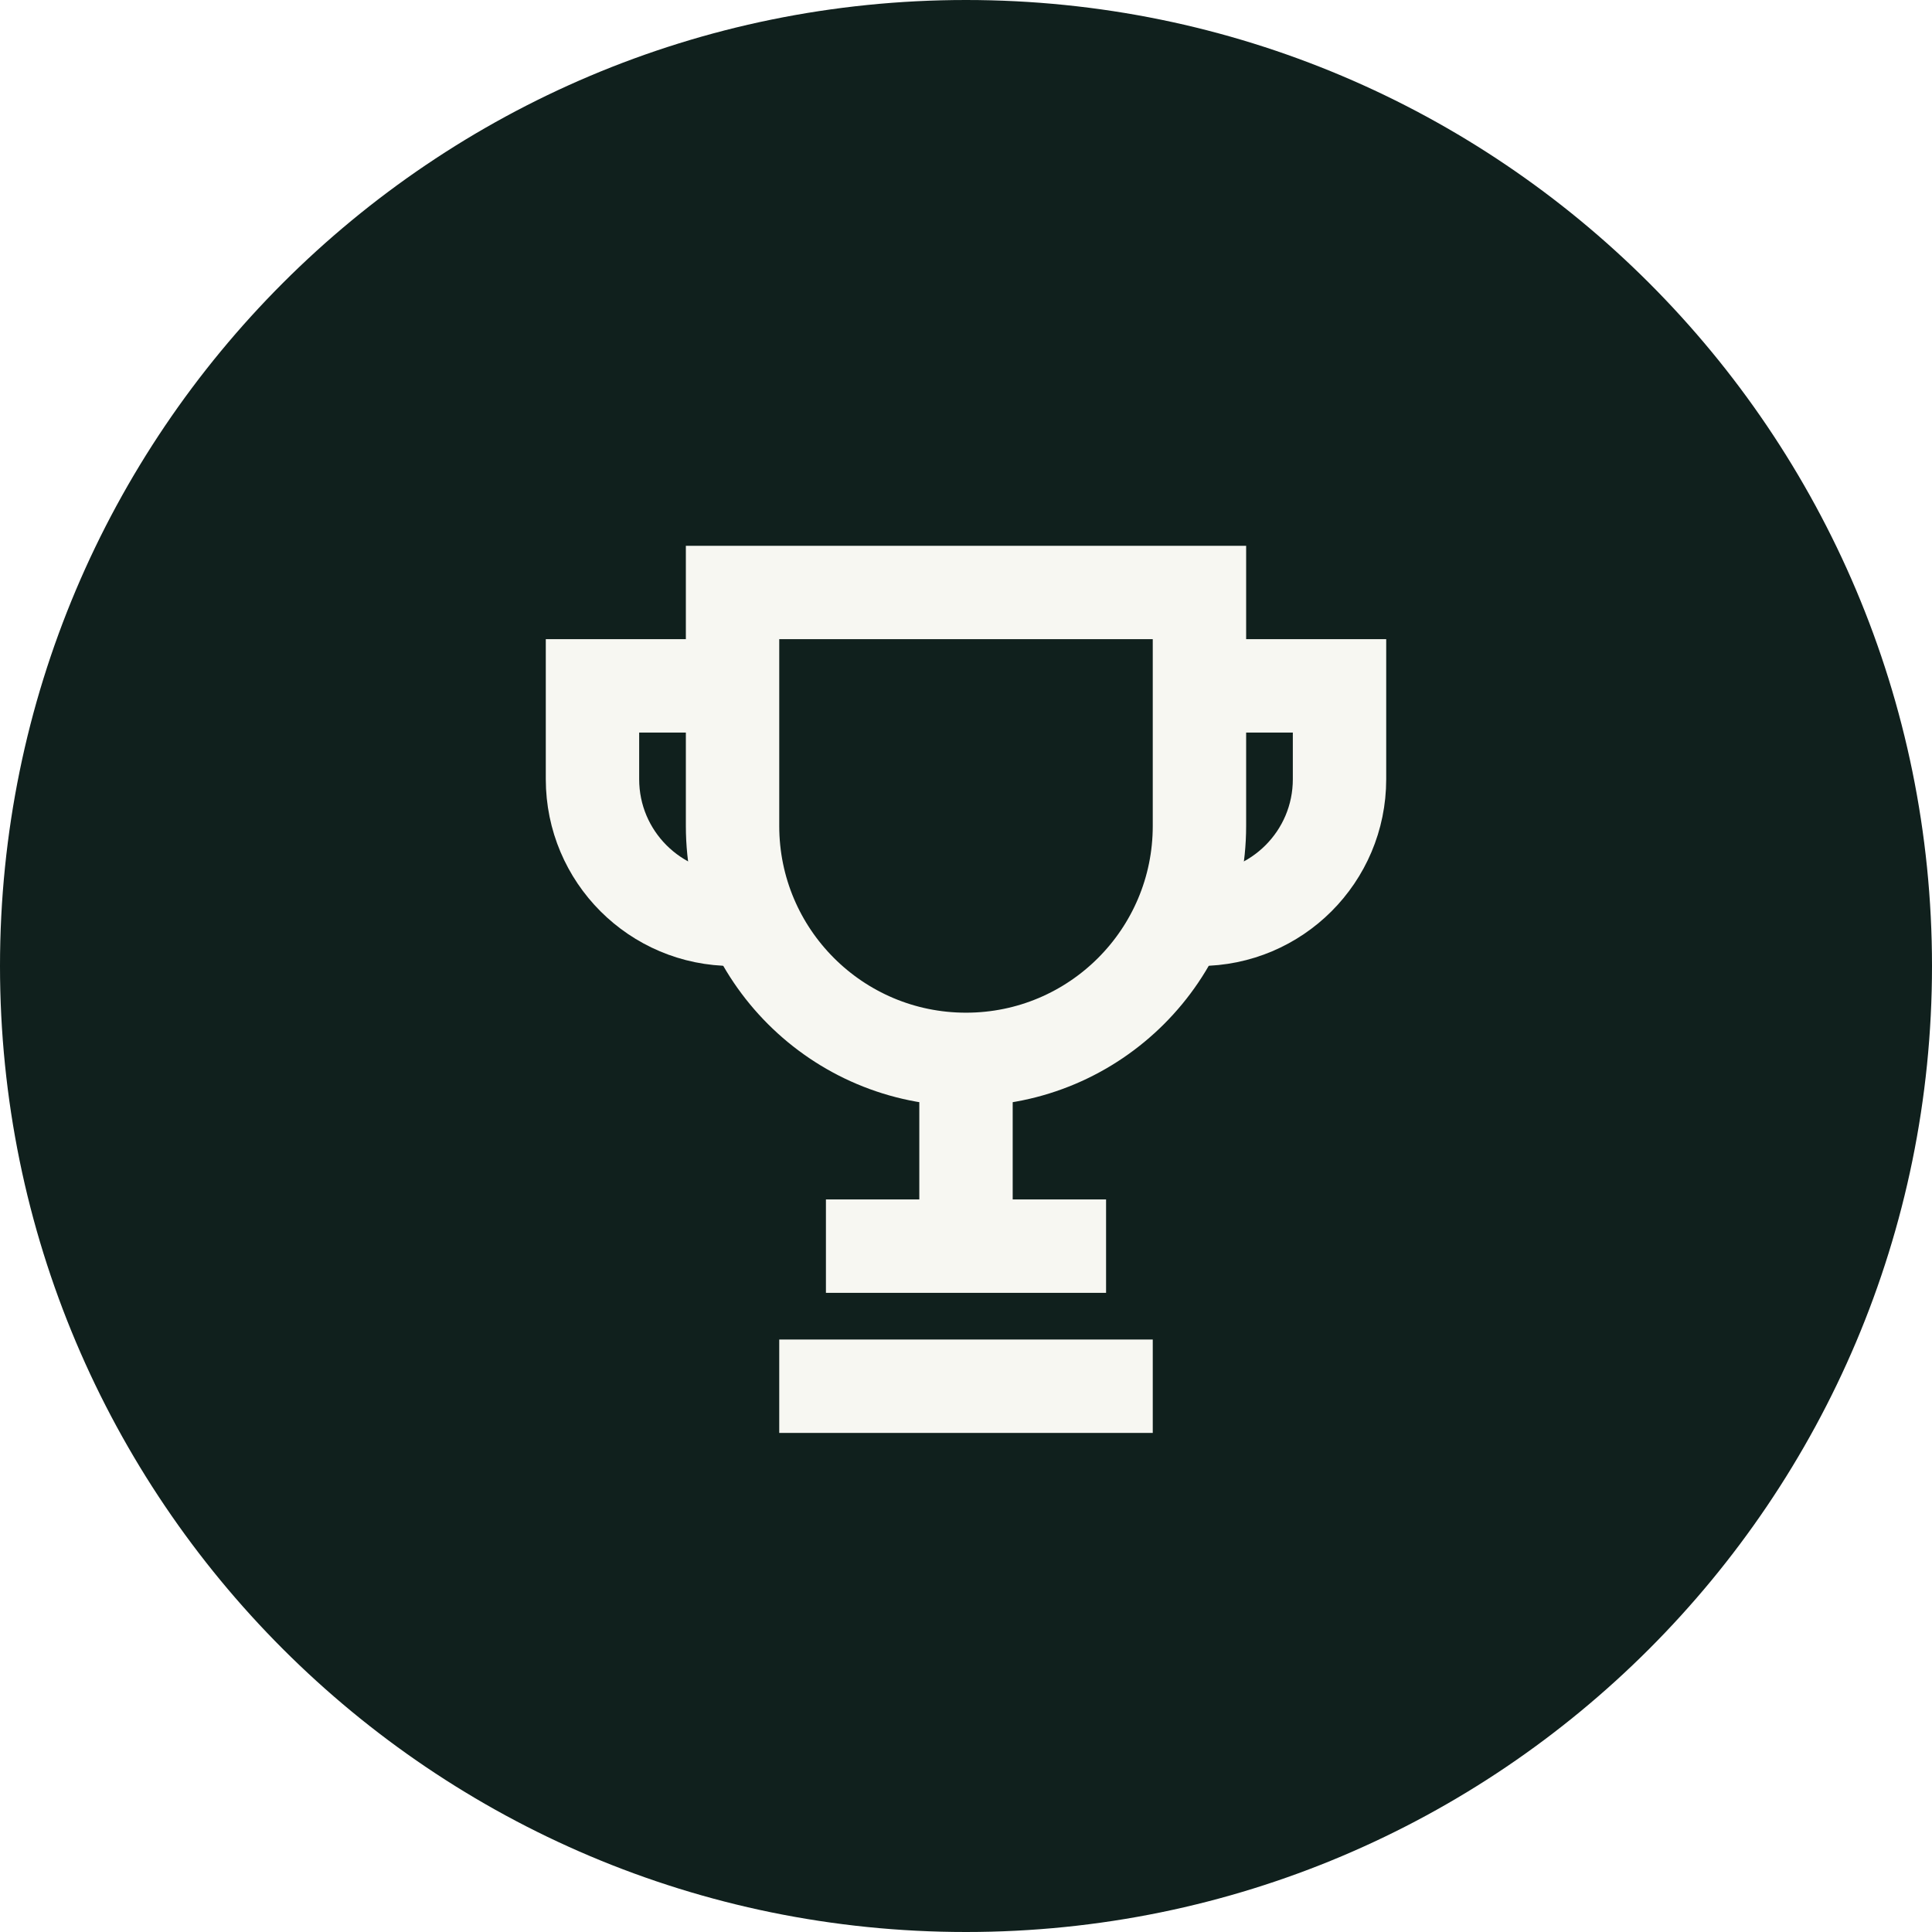
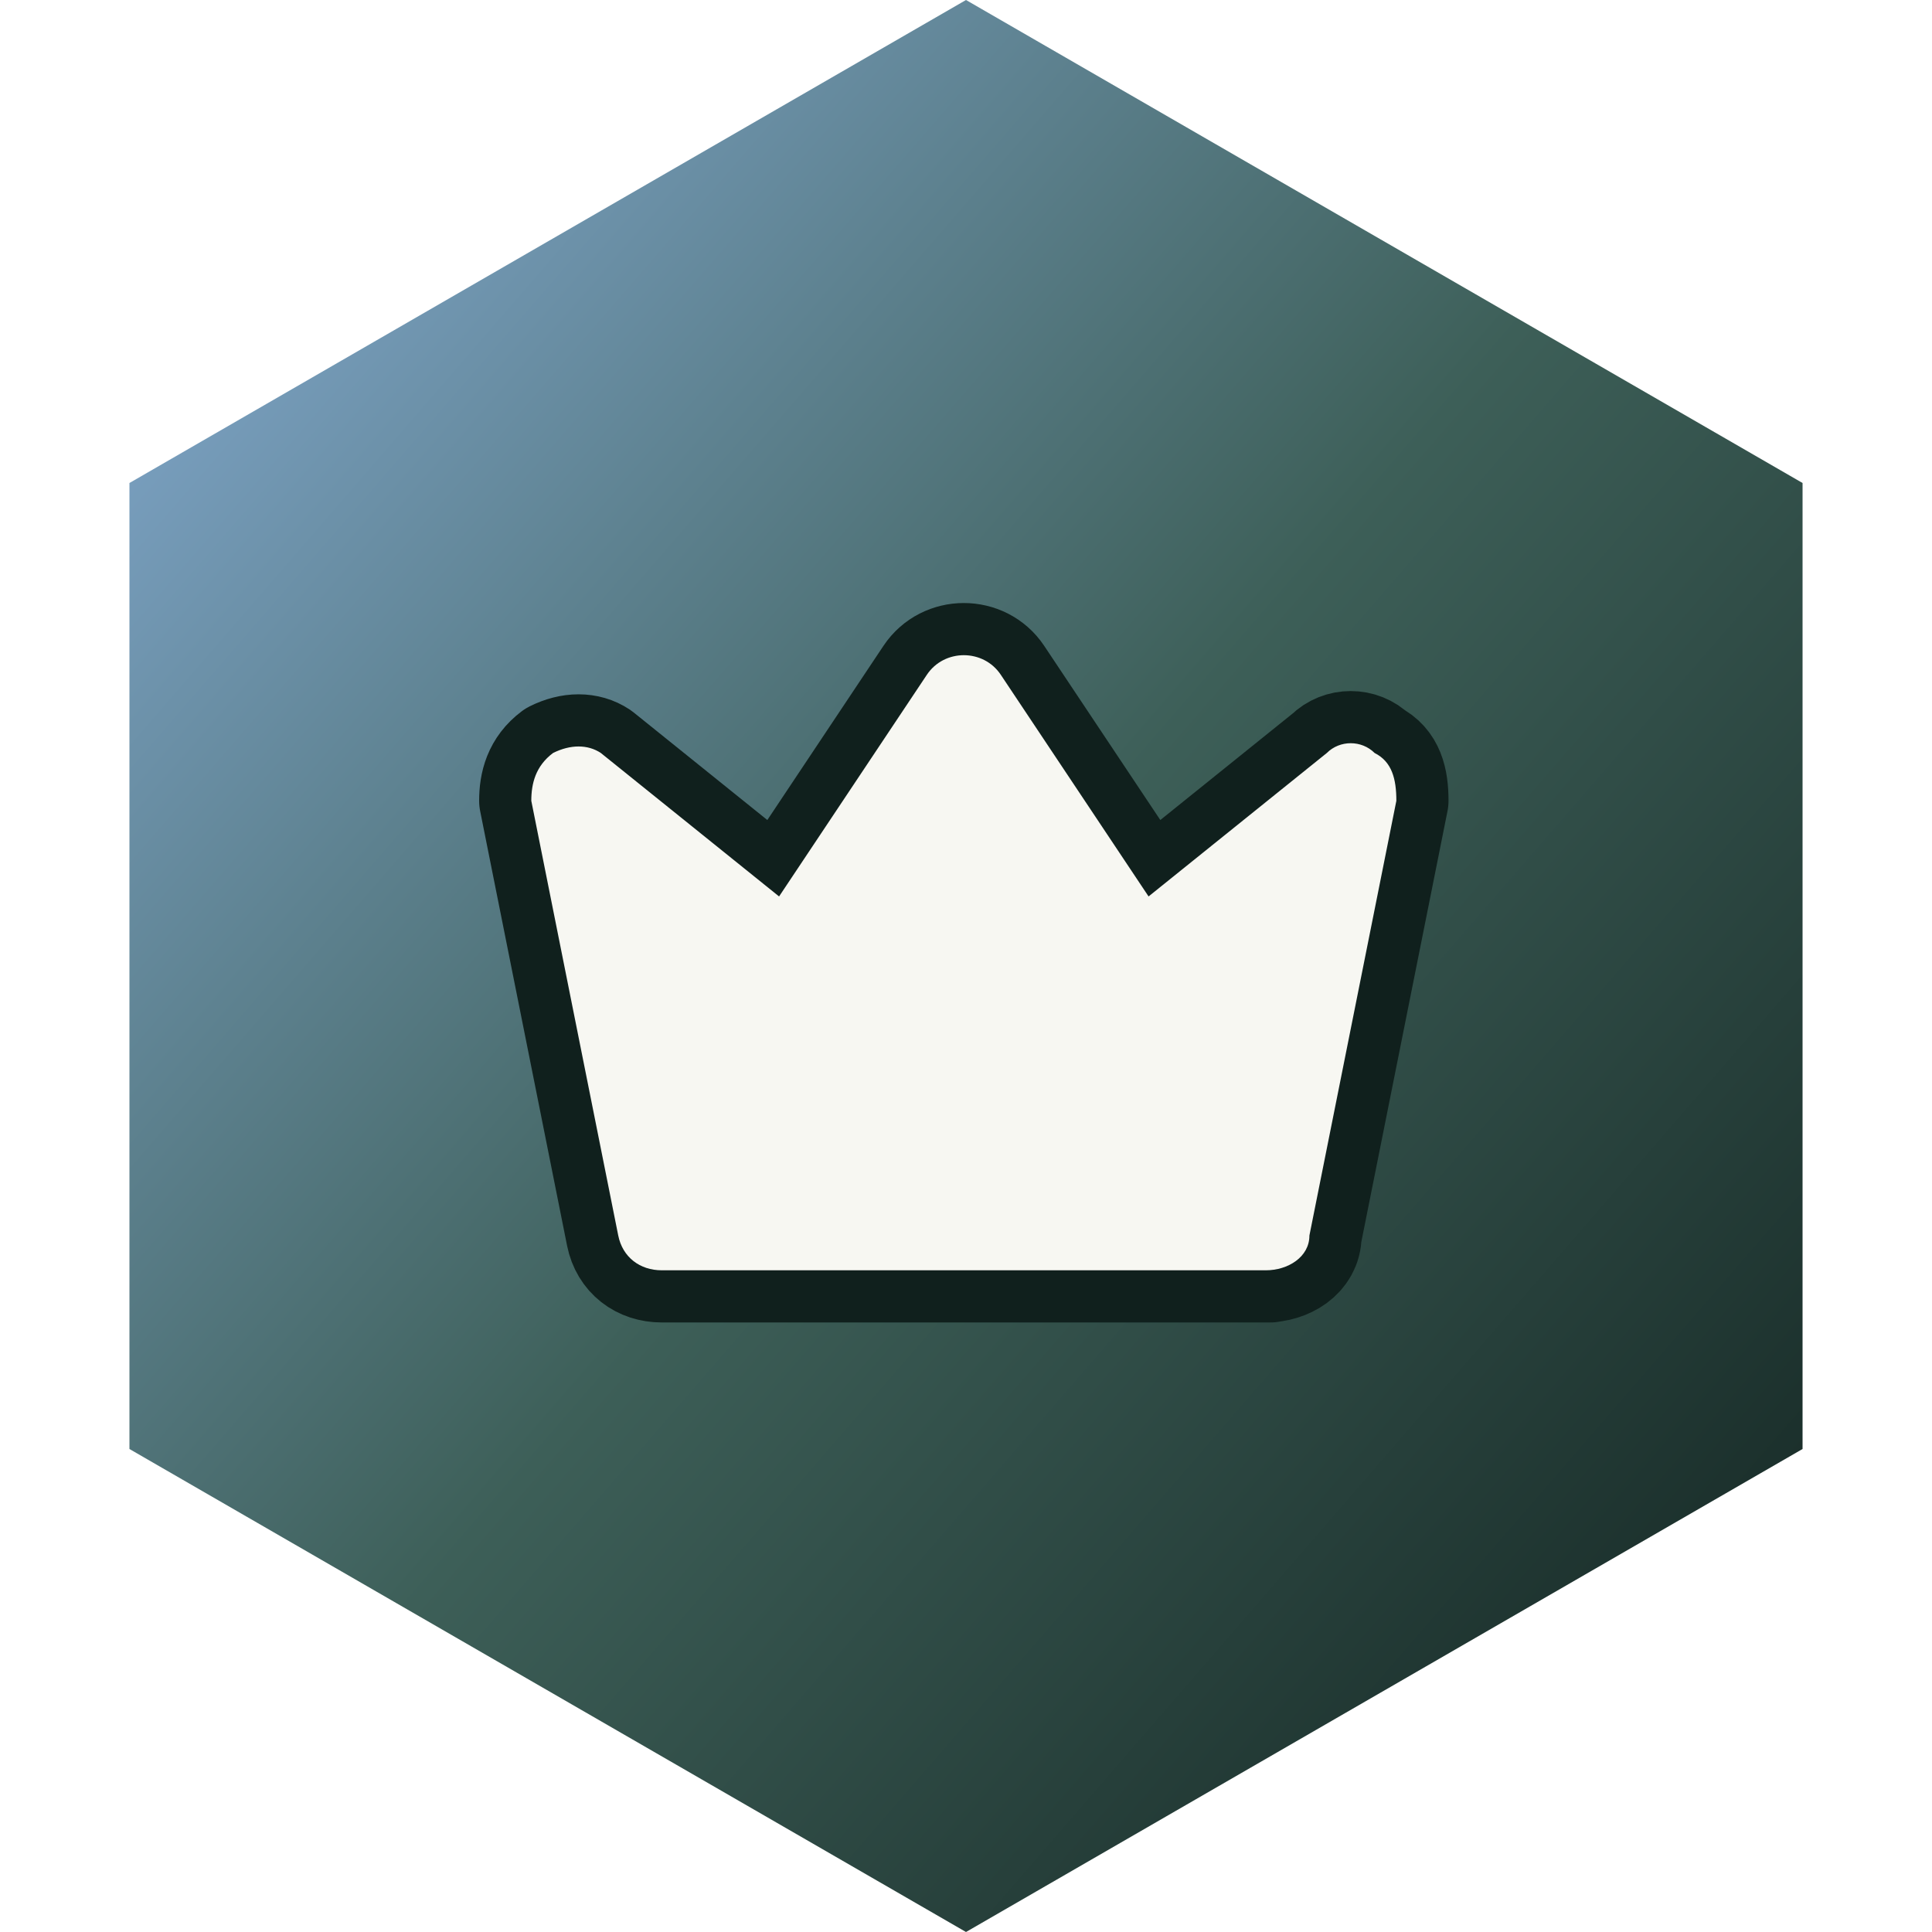
<svg xmlns="http://www.w3.org/2000/svg" viewBox="0 0 200 200" width="200" height="200">
-   <circle cx="100" cy="100" r="100" fill="#10201d" />
-   <svg x="42" y="42" width="116" height="116" viewBox="0 0 24 24" color="#f7f7f2" fill="none" stroke="currentColor" stroke-width="2">
-     <path d="M7 4h10v5a5 5 0 0 1-10 0z" />
-     <path d="M7 6H4v2a3 3 0 0 0 3 3M17 6h3v2a3 3 0 0 1-3 3M12 14v4M8 21h8M9 18h6" />
-   </svg>
+   <defs>
+     <linearGradient id="ground-milestone-completionist" x1="0" y1="0" x2="1" y2="1">
+       <stop offset="0.00" stop-color="#8bb2de" />
+       <stop offset="0.50" stop-color="#3d5f58" />
+       <stop offset="1.00" stop-color="#10201d" />
+     </linearGradient>
+   </defs>
+   <path d="M100 0 L186.6 50 L186.6 150 L100 200 L13.4 150 L13.4 50 Z" fill="url(#ground-milestone-completionist)" />
+   <g transform="translate(46.00 46.00) scale(4.50)" fill="none" stroke="#10201d" stroke-width="2.40" stroke-linejoin="round">
+     <path d="M19 19h-14c-.5 0 -.9 -.3 -1 -.8l-2 -10c0 -.4 .1 -.8 .5 -1.1c.4 -.2 .8 -.2 1.1 0l4.1 3.3l3.4 -5.1c.4 -.6 1.3 -.6 1.7 0l3.4 5.1l4.1 -3.3c.3 -.3 .8 -.3 1.1 0c.4 .2 .5 .6 .5 1.1l-2 10c0 .5 -.5 .8 -1 .8z" />
+   </g>
+   <g transform="translate(46.00 46.00) scale(4.50)" fill="#f7f7f2">
+     <path d="M19 19h-14c-.5 0 -.9 -.3 -1 -.8l-2 -10c0 -.4 .1 -.8 .5 -1.1c.4 -.2 .8 -.2 1.1 0l4.1 3.3l3.4 -5.1c.4 -.6 1.3 -.6 1.7 0l3.4 5.1l4.1 -3.3c.3 -.3 .8 -.3 1.1 0c.4 .2 .5 .6 .5 1.1l-2 10c0 .5 -.5 .8 -1 .8z" />
+   </g>
</svg>
